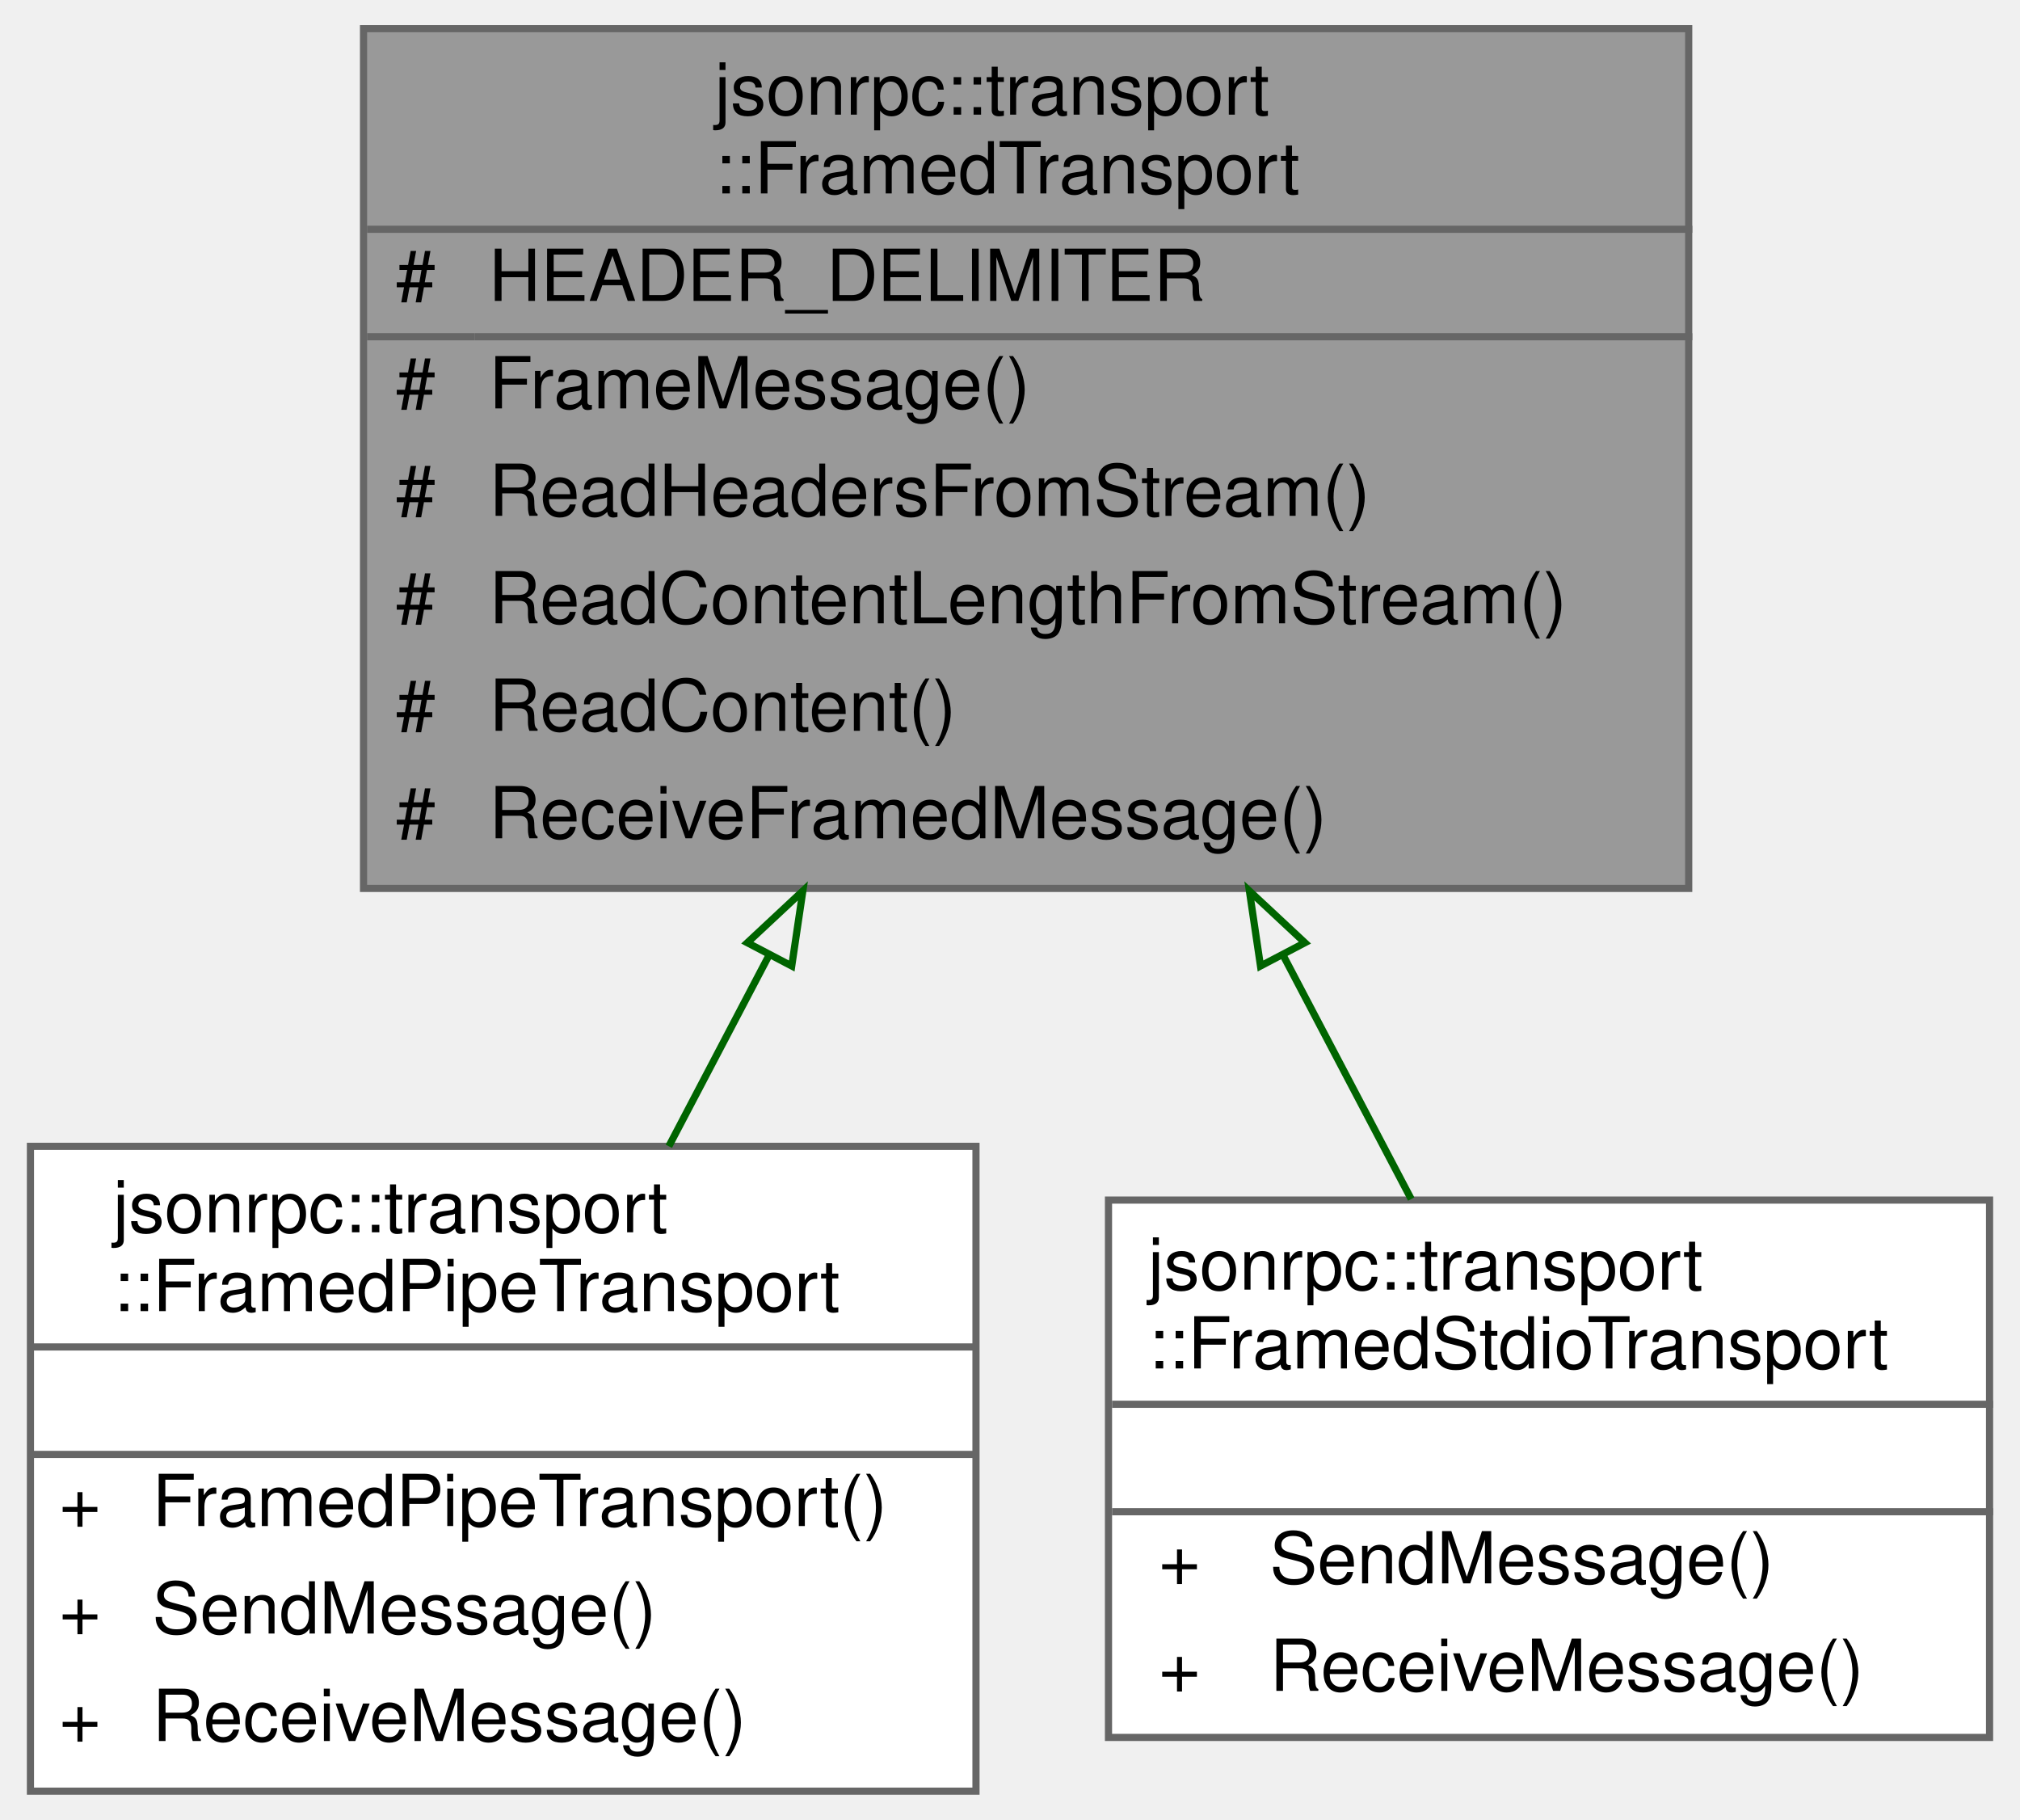
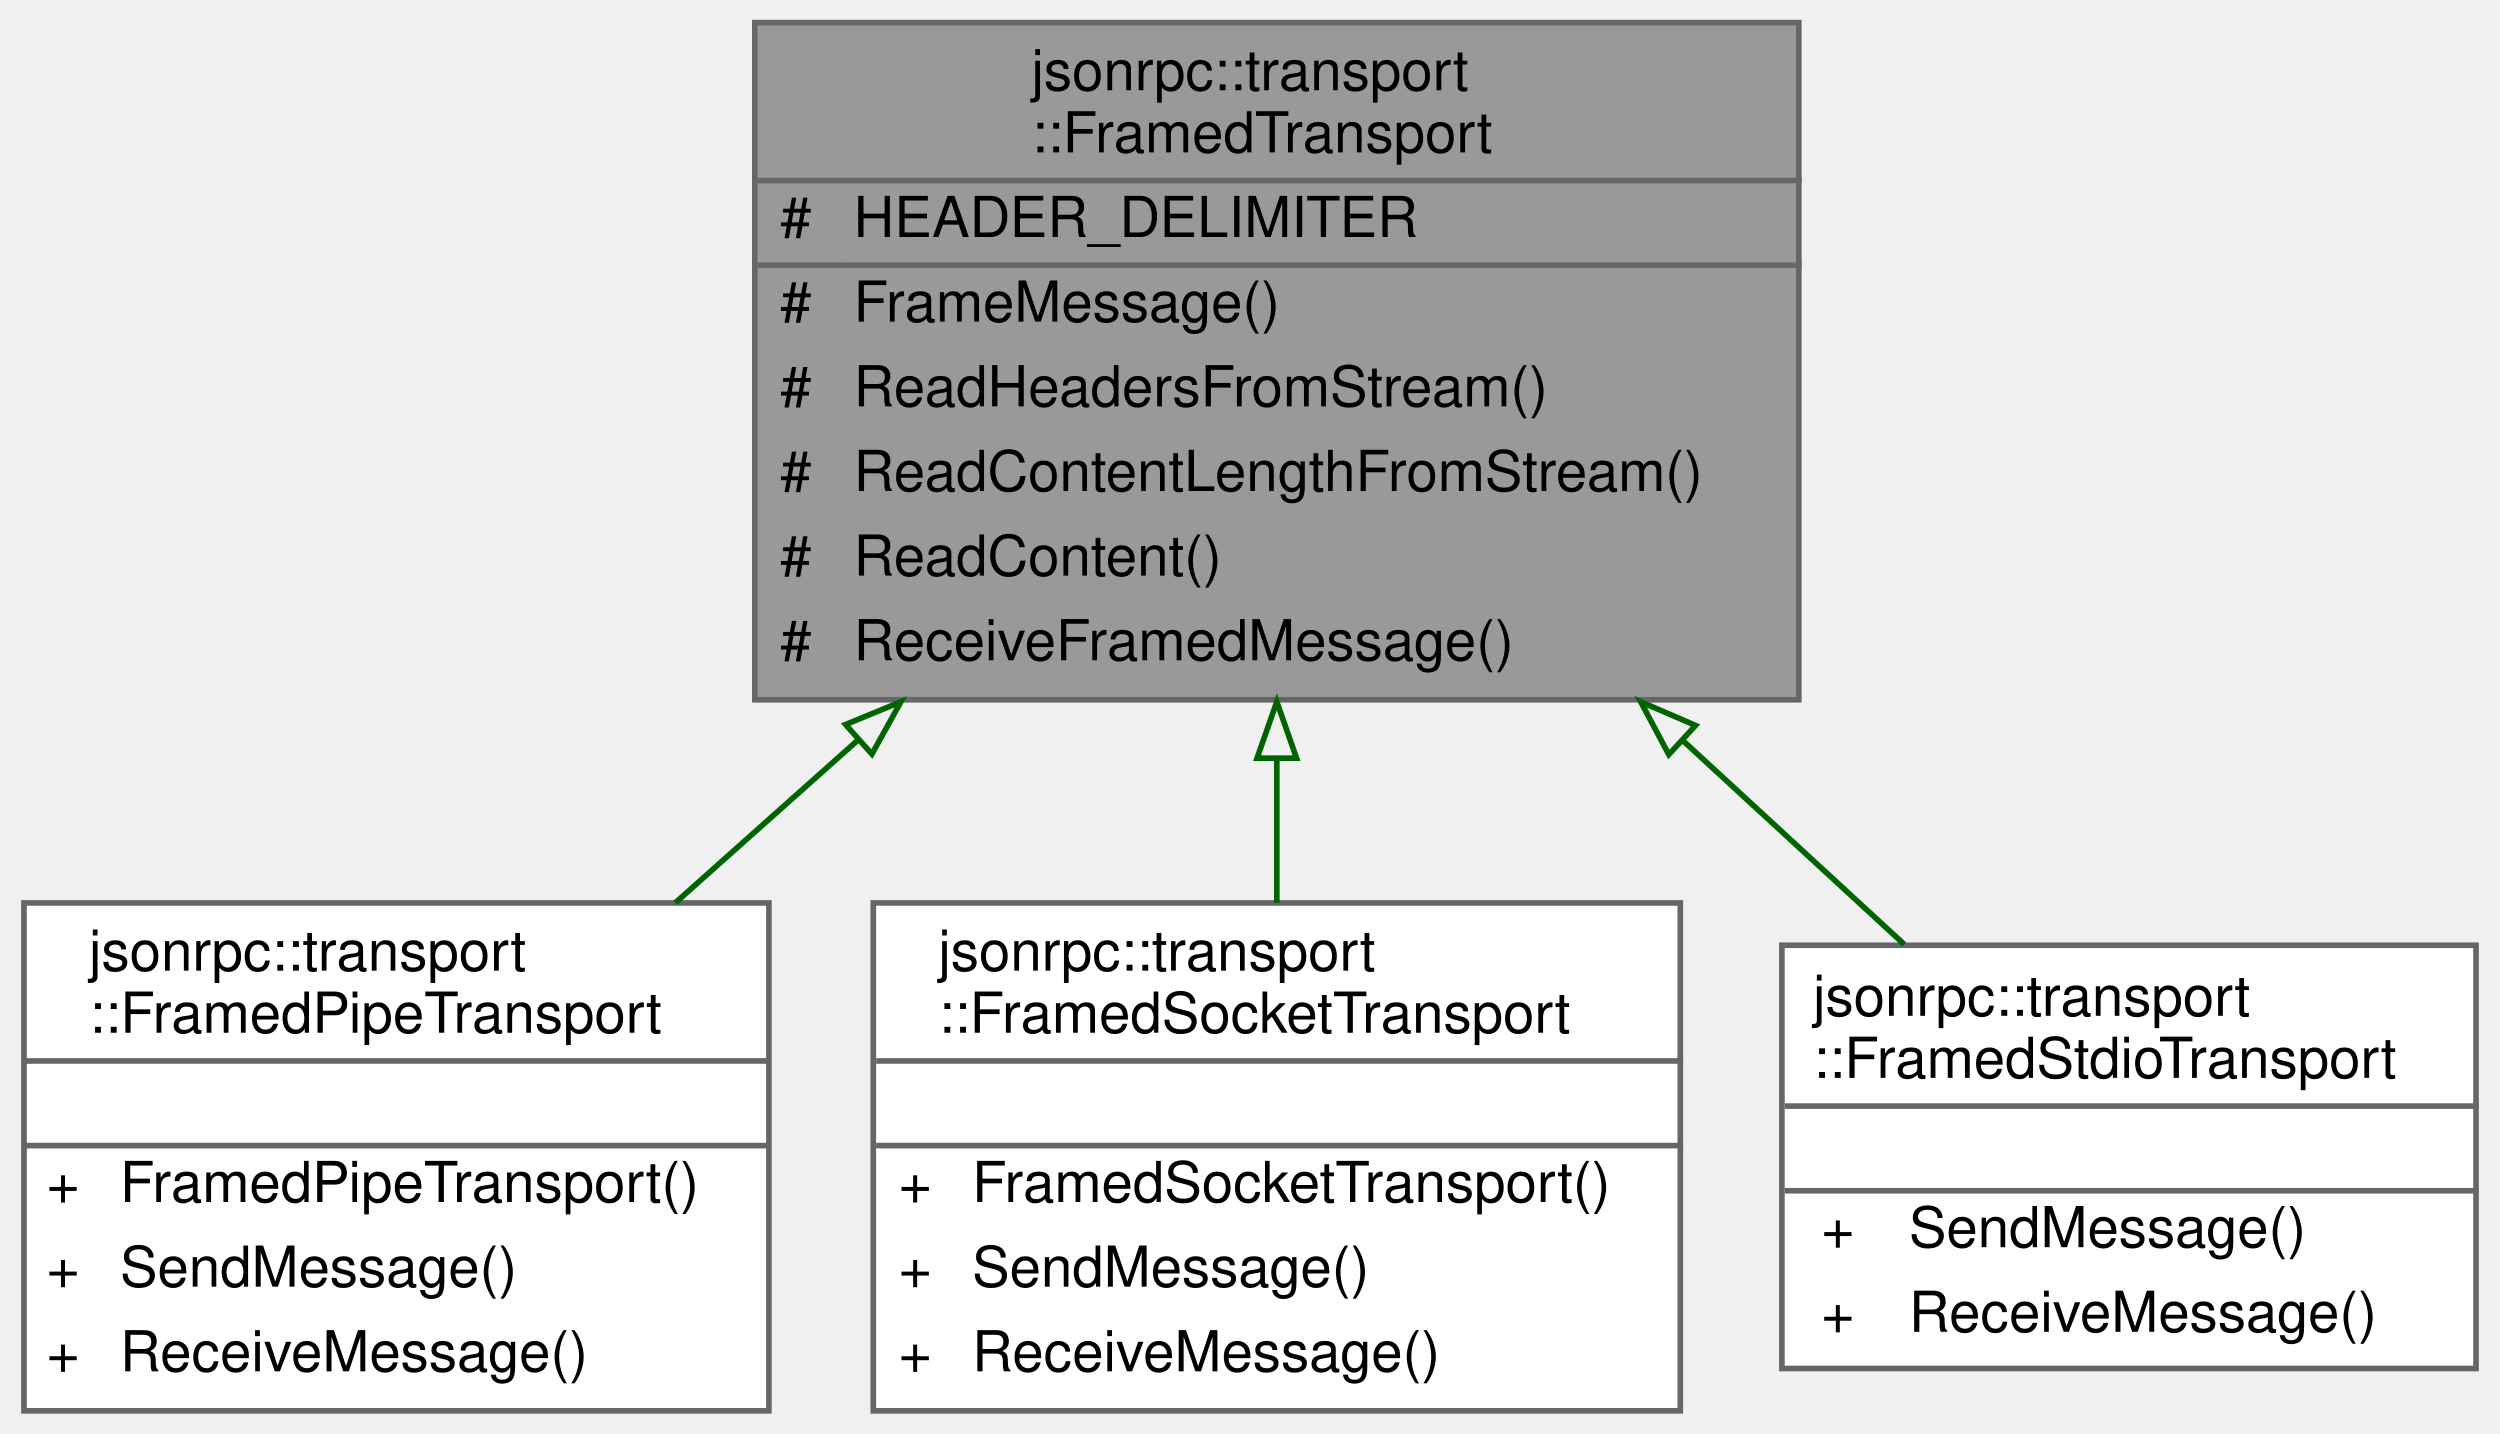
- <svg xmlns="http://www.w3.org/2000/svg" xmlns:xlink="http://www.w3.org/1999/xlink" width="282pt" height="254pt" viewBox="0.00 0.00 281.50 254.00">
+ <svg xmlns="http://www.w3.org/2000/svg" xmlns:xlink="http://www.w3.org/1999/xlink" width="443pt" height="254pt" viewBox="0.00 0.00 442.50 254.00">
  <g id="graph0" class="graph" transform="scale(1 1) rotate(0) translate(4 250)">
    <g id="Node000001" class="node">
      <g id="a_Node000001">
        <a xlink:title="Base class for framed transport mechanisms.">
-           <polygon fill="#999999" stroke="transparent" points="231.5,-246 46.5,-246 46.5,-126 231.5,-126 231.5,-246" />
-           <text text-anchor="start" x="95.5" y="-234" font-family="Helvetica,sans-Serif" font-size="10.00">jsonrpc::transport</text>
-           <text text-anchor="start" x="95.5" y="-223" font-family="Helvetica,sans-Serif" font-size="10.00">::FramedTransport</text>
-           <text text-anchor="start" x="51" y="-208" font-family="Helvetica,sans-Serif" font-size="10.00">#</text>
-           <text text-anchor="start" x="64" y="-208" font-family="Helvetica,sans-Serif" font-size="10.00">HEADER_DELIMITER</text>
-           <text text-anchor="start" x="51" y="-193" font-family="Helvetica,sans-Serif" font-size="10.00">#</text>
-           <text text-anchor="start" x="64" y="-193" font-family="Helvetica,sans-Serif" font-size="10.00">FrameMessage()</text>
-           <text text-anchor="start" x="51" y="-178" font-family="Helvetica,sans-Serif" font-size="10.00">#</text>
-           <text text-anchor="start" x="64" y="-178" font-family="Helvetica,sans-Serif" font-size="10.00">ReadHeadersFromStream()</text>
-           <text text-anchor="start" x="51" y="-163" font-family="Helvetica,sans-Serif" font-size="10.00">#</text>
-           <text text-anchor="start" x="64" y="-163" font-family="Helvetica,sans-Serif" font-size="10.00">ReadContentLengthFromStream()</text>
-           <text text-anchor="start" x="51" y="-148" font-family="Helvetica,sans-Serif" font-size="10.00">#</text>
-           <text text-anchor="start" x="64" y="-148" font-family="Helvetica,sans-Serif" font-size="10.00">ReadContent()</text>
-           <text text-anchor="start" x="51" y="-133" font-family="Helvetica,sans-Serif" font-size="10.00">#</text>
-           <text text-anchor="start" x="64" y="-133" font-family="Helvetica,sans-Serif" font-size="10.00">ReceiveFramedMessage()</text>
-           <polygon fill="#666666" stroke="#666666" points="47,-218 47,-218 232,-218 232,-218 47,-218" />
-           <polygon fill="#666666" stroke="#666666" points="47,-203 47,-203 62,-203 62,-203 47,-203" />
-           <polygon fill="#666666" stroke="#666666" points="62,-203 62,-203 232,-203 232,-203 62,-203" />
-           <polygon fill="none" stroke="#666666" points="46.5,-126 46.5,-246 231.5,-246 231.5,-126 46.5,-126" />
+           <polygon fill="#999999" stroke="transparent" points="314.5,-246 129.5,-246 129.5,-126 314.5,-126 314.5,-246" />
+           <text text-anchor="start" x="178.5" y="-234" font-family="Helvetica,sans-Serif" font-size="10.00">jsonrpc::transport</text>
+           <text text-anchor="start" x="178.5" y="-223" font-family="Helvetica,sans-Serif" font-size="10.00">::FramedTransport</text>
+           <text text-anchor="start" x="134" y="-208" font-family="Helvetica,sans-Serif" font-size="10.00">#</text>
+           <text text-anchor="start" x="147" y="-208" font-family="Helvetica,sans-Serif" font-size="10.00">HEADER_DELIMITER</text>
+           <text text-anchor="start" x="134" y="-193" font-family="Helvetica,sans-Serif" font-size="10.00">#</text>
+           <text text-anchor="start" x="147" y="-193" font-family="Helvetica,sans-Serif" font-size="10.00">FrameMessage()</text>
+           <text text-anchor="start" x="134" y="-178" font-family="Helvetica,sans-Serif" font-size="10.00">#</text>
+           <text text-anchor="start" x="147" y="-178" font-family="Helvetica,sans-Serif" font-size="10.00">ReadHeadersFromStream()</text>
+           <text text-anchor="start" x="134" y="-163" font-family="Helvetica,sans-Serif" font-size="10.00">#</text>
+           <text text-anchor="start" x="147" y="-163" font-family="Helvetica,sans-Serif" font-size="10.00">ReadContentLengthFromStream()</text>
+           <text text-anchor="start" x="134" y="-148" font-family="Helvetica,sans-Serif" font-size="10.00">#</text>
+           <text text-anchor="start" x="147" y="-148" font-family="Helvetica,sans-Serif" font-size="10.00">ReadContent()</text>
+           <text text-anchor="start" x="134" y="-133" font-family="Helvetica,sans-Serif" font-size="10.00">#</text>
+           <text text-anchor="start" x="147" y="-133" font-family="Helvetica,sans-Serif" font-size="10.00">ReceiveFramedMessage()</text>
+           <polygon fill="#666666" stroke="#666666" points="130,-218 130,-218 315,-218 315,-218 130,-218" />
+           <polygon fill="#666666" stroke="#666666" points="130,-203 130,-203 145,-203 145,-203 130,-203" />
+           <polygon fill="#666666" stroke="#666666" points="145,-203 145,-203 315,-203 315,-203 145,-203" />
+           <polygon fill="none" stroke="#666666" points="129.5,-126 129.5,-246 314.5,-246 314.5,-126 129.5,-126" />
        </a>
      </g>
    </g>
    <g id="Node000002" class="node">
      <g id="a_Node000002">
        <a xlink:href="classjsonrpc_1_1transport_1_1FramedPipeTransport.html" target="_top" xlink:title="Transport layer using Asio Unix domain sockets for JSON-RPC communication with framing.">
          <polygon fill="white" stroke="transparent" points="132,-90 0,-90 0,0 132,0 132,-90" />
          <text text-anchor="start" x="11.5" y="-78" font-family="Helvetica,sans-Serif" font-size="10.00">jsonrpc::transport</text>
          <text text-anchor="start" x="11.5" y="-67" font-family="Helvetica,sans-Serif" font-size="10.00">::FramedPipeTransport</text>
          <text text-anchor="start" x="64" y="-52" font-family="Helvetica,sans-Serif" font-size="10.00"> </text>
          <text text-anchor="start" x="4" y="-37" font-family="Helvetica,sans-Serif" font-size="10.00">+</text>
          <text text-anchor="start" x="17" y="-37" font-family="Helvetica,sans-Serif" font-size="10.00">FramedPipeTransport()</text>
          <text text-anchor="start" x="4" y="-22" font-family="Helvetica,sans-Serif" font-size="10.00">+</text>
          <text text-anchor="start" x="17" y="-22" font-family="Helvetica,sans-Serif" font-size="10.00">SendMessage()</text>
          <text text-anchor="start" x="4" y="-7" font-family="Helvetica,sans-Serif" font-size="10.00">+</text>
          <text text-anchor="start" x="17" y="-7" font-family="Helvetica,sans-Serif" font-size="10.00">ReceiveMessage()</text>
          <polygon fill="#666666" stroke="#666666" points="0,-62 0,-62 132,-62 132,-62 0,-62" />
          <polygon fill="#666666" stroke="#666666" points="0,-47 0,-47 132,-47 132,-47 0,-47" />
          <polygon fill="none" stroke="#666666" points="0,0 0,-90 132,-90 132,0 0,0" />
        </a>
      </g>
    </g>
    <g id="edge1_Node000001_Node000002" class="edge">
      <g id="a_edge1_Node000001_Node000002">
        <a xlink:title=" ">
-           <path fill="none" stroke="darkgreen" d="M103.09,-116.63C98.34,-107.58 93.57,-98.5 89.12,-90.01" />
-           <polygon fill="none" stroke="darkgreen" points="100.08,-118.42 107.83,-125.65 106.28,-115.17 100.08,-118.42" />
+           <path fill="none" stroke="darkgreen" d="M147.81,-118.89C136.81,-109.1 125.72,-99.21 115.4,-90.01" />
+           <polygon fill="none" stroke="darkgreen" points="145.59,-121.61 155.39,-125.65 150.25,-116.38 145.59,-121.61" />
        </a>
      </g>
    </g>
    <g id="Node000003" class="node">
      <g id="a_Node000003">
-         <a xlink:href="classjsonrpc_1_1transport_1_1FramedStdioTransport.html" target="_top" xlink:title="Transport layer using framed messaging over standard I/O for JSON-RPC communication.">
-           <polygon fill="white" stroke="transparent" points="273.5,-82.5 150.5,-82.5 150.5,-7.5 273.5,-7.5 273.5,-82.5" />
-           <text text-anchor="start" x="156" y="-70" font-family="Helvetica,sans-Serif" font-size="10.00">jsonrpc::transport</text>
-           <text text-anchor="start" x="156" y="-59" font-family="Helvetica,sans-Serif" font-size="10.00">::FramedStdioTransport</text>
-           <text text-anchor="start" x="210.5" y="-44" font-family="Helvetica,sans-Serif" font-size="10.00"> </text>
-           <text text-anchor="start" x="157.5" y="-29" font-family="Helvetica,sans-Serif" font-size="10.00">+</text>
-           <text text-anchor="start" x="173" y="-29" font-family="Helvetica,sans-Serif" font-size="10.00">SendMessage()</text>
-           <text text-anchor="start" x="157.5" y="-14" font-family="Helvetica,sans-Serif" font-size="10.00">+</text>
-           <text text-anchor="start" x="173" y="-14" font-family="Helvetica,sans-Serif" font-size="10.00">ReceiveMessage()</text>
-           <polygon fill="#666666" stroke="#666666" points="151,-54 151,-54 274,-54 274,-54 151,-54" />
-           <polygon fill="#666666" stroke="#666666" points="151,-39 151,-39 274,-39 274,-39 151,-39" />
-           <polygon fill="none" stroke="#666666" points="150.5,-7.5 150.5,-82.5 273.5,-82.5 273.5,-7.5 150.5,-7.5" />
+         <a xlink:href="classjsonrpc_1_1transport_1_1FramedSocketTransport.html" target="_top" xlink:title="Transport layer using Asio sockets for JSON-RPC communication with framing.">
+           <polygon fill="white" stroke="transparent" points="293.5,-90 150.5,-90 150.5,0 293.5,0 293.5,-90" />
+           <text text-anchor="start" x="162" y="-78" font-family="Helvetica,sans-Serif" font-size="10.00">jsonrpc::transport</text>
+           <text text-anchor="start" x="162" y="-67" font-family="Helvetica,sans-Serif" font-size="10.00">::FramedSocketTransport</text>
+           <text text-anchor="start" x="220.5" y="-52" font-family="Helvetica,sans-Serif" font-size="10.00"> </text>
+           <text text-anchor="start" x="155" y="-37" font-family="Helvetica,sans-Serif" font-size="10.00">+</text>
+           <text text-anchor="start" x="168" y="-37" font-family="Helvetica,sans-Serif" font-size="10.00">FramedSocketTransport()</text>
+           <text text-anchor="start" x="155" y="-22" font-family="Helvetica,sans-Serif" font-size="10.00">+</text>
+           <text text-anchor="start" x="168" y="-22" font-family="Helvetica,sans-Serif" font-size="10.00">SendMessage()</text>
+           <text text-anchor="start" x="155" y="-7" font-family="Helvetica,sans-Serif" font-size="10.00">+</text>
+           <text text-anchor="start" x="168" y="-7" font-family="Helvetica,sans-Serif" font-size="10.00">ReceiveMessage()</text>
+           <polygon fill="#666666" stroke="#666666" points="151,-62 151,-62 294,-62 294,-62 151,-62" />
+           <polygon fill="#666666" stroke="#666666" points="151,-47 151,-47 294,-47 294,-47 151,-47" />
+           <polygon fill="none" stroke="#666666" points="150.5,0 150.5,-90 293.5,-90 293.5,0 150.5,0" />
        </a>
      </g>
    </g>
    <g id="edge2_Node000001_Node000003" class="edge">
      <g id="a_edge2_Node000001_Node000003">
        <a xlink:title=" ">
-           <path fill="none" stroke="darkgreen" d="M174.87,-116.69C181.05,-104.94 187.24,-93.14 192.76,-82.64" />
-           <polygon fill="none" stroke="darkgreen" points="171.72,-115.17 170.17,-125.65 177.92,-118.42 171.72,-115.17" />
+           <path fill="none" stroke="darkgreen" d="M222,-115.5C222,-106.82 222,-98.15 222,-90.01" />
+           <polygon fill="none" stroke="darkgreen" points="218.5,-115.65 222,-125.65 225.5,-115.65 218.5,-115.65" />
+         </a>
+       </g>
+     </g>
+     <g id="Node000004" class="node">
+       <g id="a_Node000004">
+         <a xlink:href="classjsonrpc_1_1transport_1_1FramedStdioTransport.html" target="_top" xlink:title="Transport layer using framed messaging over standard I/O for JSON-RPC communication.">
+           <polygon fill="white" stroke="transparent" points="434.5,-82.5 311.5,-82.5 311.5,-7.5 434.5,-7.5 434.5,-82.5" />
+           <text text-anchor="start" x="317" y="-70" font-family="Helvetica,sans-Serif" font-size="10.00">jsonrpc::transport</text>
+           <text text-anchor="start" x="317" y="-59" font-family="Helvetica,sans-Serif" font-size="10.00">::FramedStdioTransport</text>
+           <text text-anchor="start" x="371.5" y="-44" font-family="Helvetica,sans-Serif" font-size="10.00"> </text>
+           <text text-anchor="start" x="318.5" y="-29" font-family="Helvetica,sans-Serif" font-size="10.00">+</text>
+           <text text-anchor="start" x="334" y="-29" font-family="Helvetica,sans-Serif" font-size="10.00">SendMessage()</text>
+           <text text-anchor="start" x="318.5" y="-14" font-family="Helvetica,sans-Serif" font-size="10.00">+</text>
+           <text text-anchor="start" x="334" y="-14" font-family="Helvetica,sans-Serif" font-size="10.00">ReceiveMessage()</text>
+           <polygon fill="#666666" stroke="#666666" points="312,-54 312,-54 435,-54 435,-54 312,-54" />
+           <polygon fill="#666666" stroke="#666666" points="312,-39 312,-39 435,-39 435,-39 312,-39" />
+           <polygon fill="none" stroke="#666666" points="311.5,-7.5 311.5,-82.5 434.5,-82.5 434.5,-7.5 311.5,-7.5" />
+         </a>
+       </g>
+     </g>
+     <g id="edge3_Node000001_Node000004" class="edge">
+       <g id="a_edge3_Node000001_Node000004">
+         <a xlink:title=" ">
+           <path fill="none" stroke="darkgreen" d="M293.95,-118.77C307.46,-106.33 321.12,-93.76 333.2,-82.64" />
+           <polygon fill="none" stroke="darkgreen" points="291.46,-116.3 286.48,-125.65 296.2,-121.45 291.46,-116.3" />
        </a>
      </g>
    </g>
  </g>
</svg>
